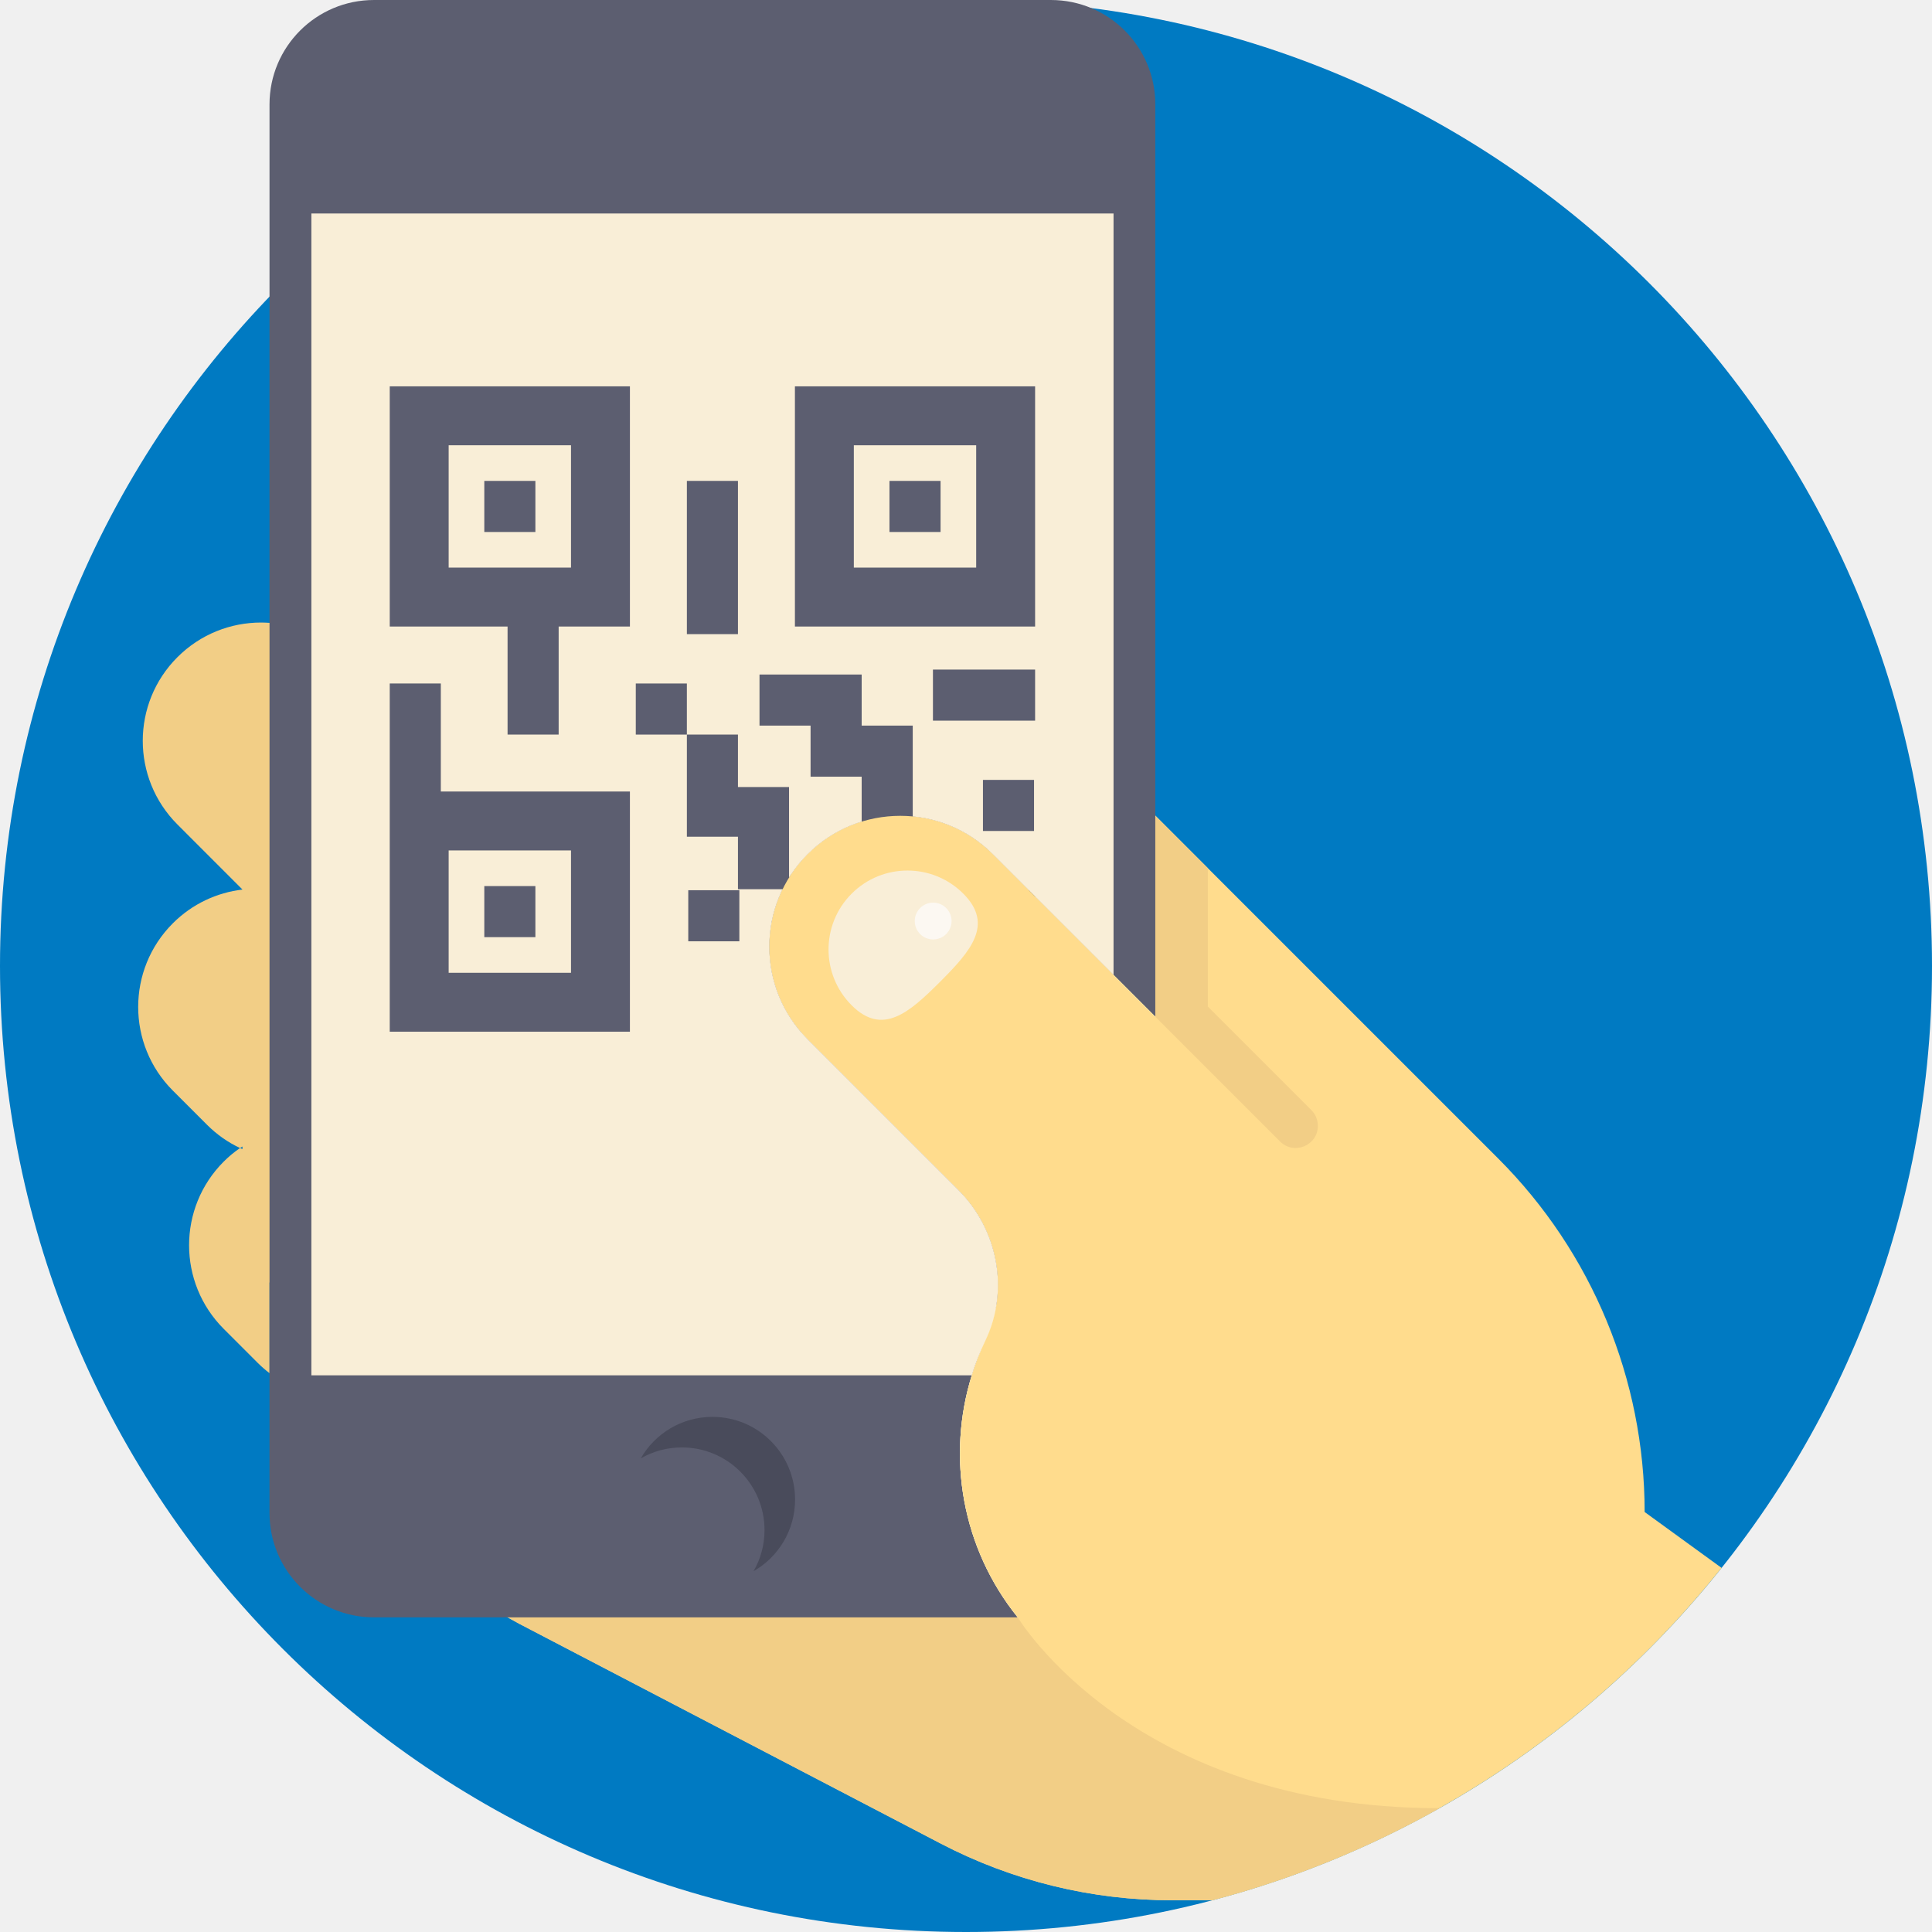
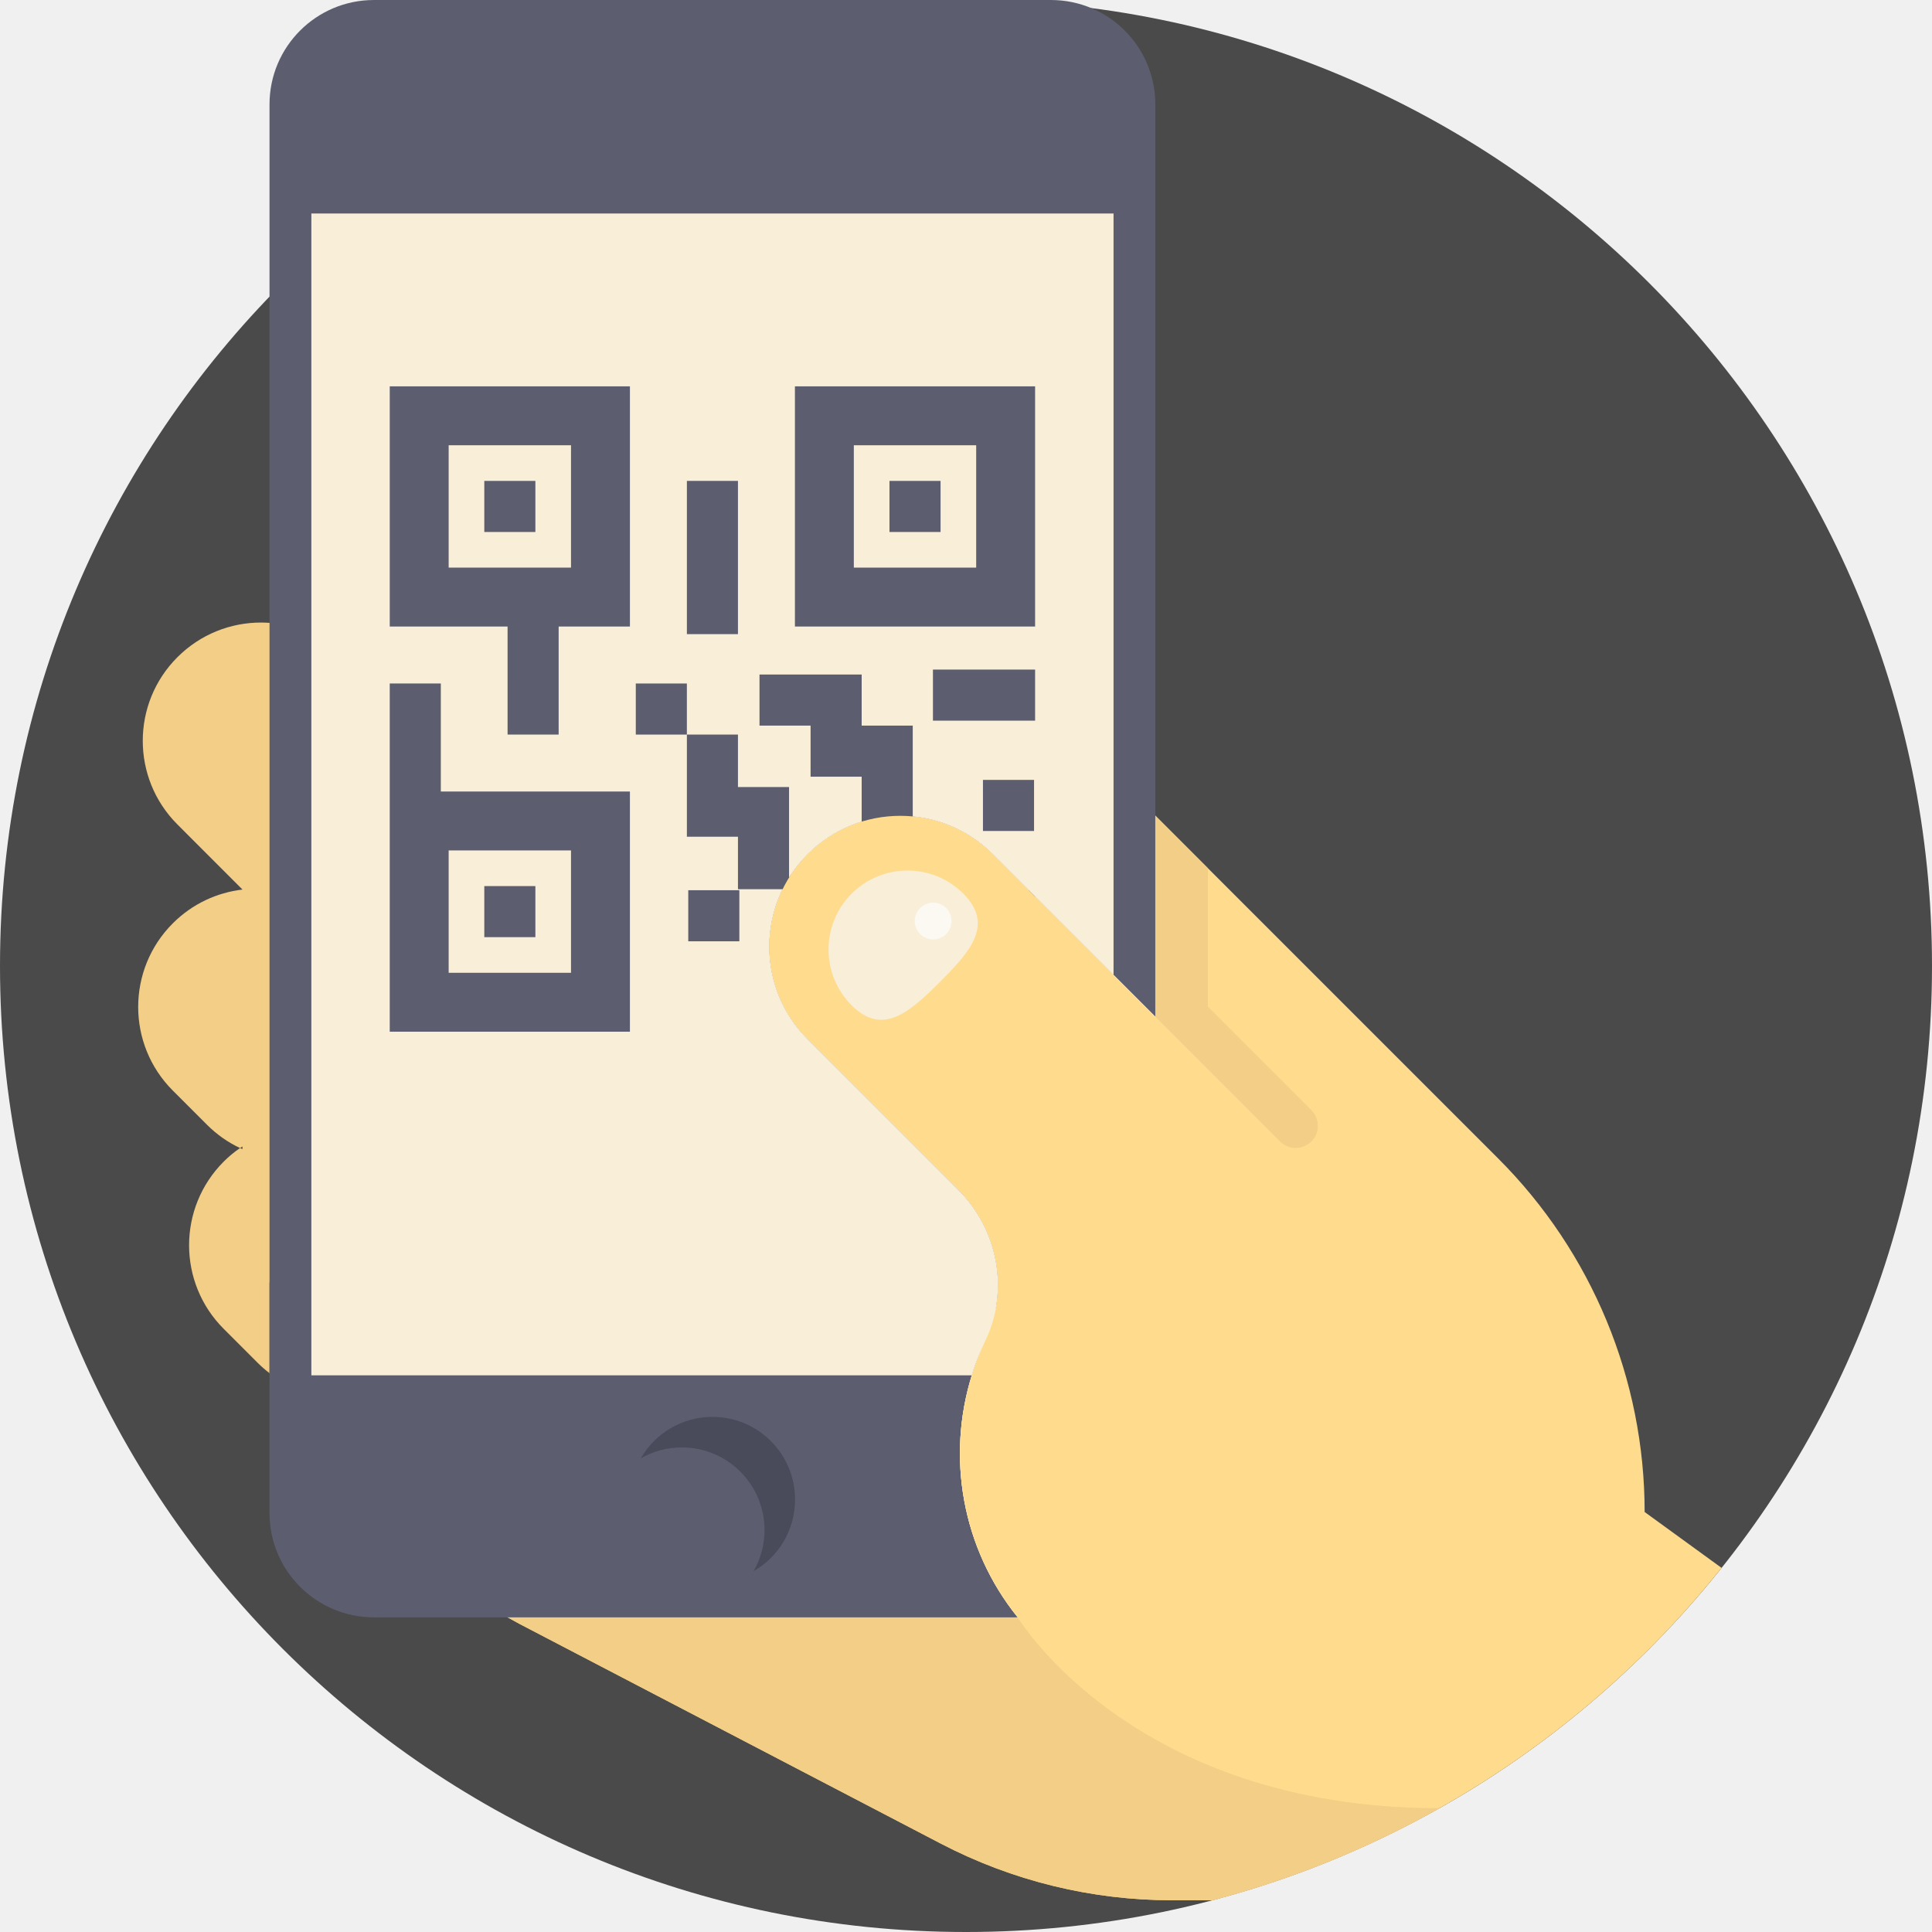
<svg xmlns="http://www.w3.org/2000/svg" version="1.1" id="Capa_1" x="0px" y="0px" viewBox="0 0 512 512" style="enable-background:new 0 0 512 512;" xml:space="preserve">
-   <circle style="fill:#007ac2;" cx="256" cy="256" r="256" />
+   <circle style="fill:#4a4a4a;" cx="256" cy="256" r="256" />
  <path style="fill:#FFDC8D;" d="M456.234,415.504c-20.522,25.736-45.902,47.428-74.762,63.687  c-18.725,10.553-38.902,18.808-60.155,24.398h-10.7c-21.337,0-42.339-5.141-61.252-14.994l-111.731-58.264l-24.607-13.531  l-26.823-14.754l135.314-6.269c15.287,0,11.494-37.491,11.494-52.767l73.153-126.872l90.885,90.885  c12.413,12.413,22.121,27.052,28.714,42.977c6.593,15.924,10.083,33.134,10.083,50.698L456.234,415.504z" />
  <g>
    <path style="fill:#F2CE86;" d="M381.471,479.19c-18.725,10.553-38.902,18.808-60.155,24.398h-10.7   c-21.337,0-42.339-5.141-61.252-14.994l-111.731-58.264l-24.607-13.531l156.682,11.818c0,0,30.313,50.573,111.741,50.573   C381.461,479.19,381.461,479.19,381.471,479.19z" />
    <path style="fill:#F2CE86;" d="M86.727,165.064H71.428c-0.757-0.047-1.513-0.084-2.258-0.084c-8.023,0-16.033,3.063-22.158,9.188   c-12.238,12.237-12.238,32.077,0,44.315l17.246,17.258c-6.749,0.793-13.283,3.771-18.459,8.947   c-12.238,12.238-12.238,32.09,0,44.328l9.055,9.055c2.619,2.619,5.585,4.684,8.768,6.173c0.208-0.147,0.425-0.274,0.636-0.414   v0.689c-0.211-0.094-0.427-0.176-0.636-0.275c-1.526,1.032-2.979,2.234-4.335,3.591c-12.238,12.249-12.238,32.09,0,44.328   l9.055,9.056c0.985,0.973,2.018,1.872,3.087,2.69v-24.035h15.298V165.064z" />
  </g>
  <path style="fill:#5C5E70;" d="M278.504,0.001H99.105c-15.287,0-27.681,12.379-27.681,27.667v373.293  c0,15.273,12.395,27.653,27.681,27.653h170.604c-14.837-18.379-18.888-42.559-12.181-64.129l37.562-106.122l11.081,11.081V27.668  C306.17,12.38,293.791,0.001,278.504,0.001" />
  <path style="fill:#F9EED7;" d="M214.047,226.367c-6.781,6.771-10.167,15.632-10.167,24.513c0,8.882,3.385,17.753,10.167,24.534  l39.936,39.936c10.491,10.491,13.563,26.488,7.178,39.863c-1.442,3.009-2.654,6.123-3.636,9.268H82.516v-307.9H295.1v201.791  l-32.005-32.005C249.553,212.814,227.589,212.814,214.047,226.367z" />
  <path style="fill:#494B5B;" d="M210.704,397.396c0,8.129-4.42,15.224-11.003,18.986c1.849-3.208,2.905-6.917,2.905-10.888  c0-12.1-9.801-21.911-21.901-21.911c-3.971,0-7.69,1.055-10.898,2.915c3.762-6.583,10.867-11.013,18.996-11.013  C200.903,375.484,210.704,385.296,210.704,397.396z" />
  <path style="fill:#F2CE86;" d="M347.529,294.198l-27.44-27.44v-36.697l-13.919-13.92v53.299l33.058,33.058  c3.698,3.697,10.02,1.079,10.02-4.15C349.248,296.792,348.629,295.299,347.529,294.198z" />
  <path style="fill:#FFFFFF;" d="M260.776,273.413v-13.538h13.537v13.538H260.776 M209.749,249.459v-13.537h13.537v13.537v13.538  h-13.537V249.459 M247.239,249.459v-13.537h13.538v13.537H247.239 M241.886,216.36v3.009h-13.537v-1.633  c-5.235,1.609-10.164,4.485-14.307,8.627c-1.748,1.748-3.272,3.636-4.568,5.628v3.659h-2.076c-2.344,4.79-3.515,10.009-3.515,15.237  c0,8.875,3.387,17.751,10.16,24.525l39.944,39.943c10.485,10.484,13.559,26.482,7.17,39.861c-1.442,3.015-2.654,6.125-3.627,9.271  h-30.649v0.001h30.646c-6.705,21.57-2.654,45.749,12.181,64.129h5.878c16.812,0,30.456-13.566,30.582-30.348V269.443l-11.08-11.077  l-20.777-20.779v11.875h-13.537v-13.537h11.875l-9.561-9.561C257.167,220.433,249.627,217.098,241.886,216.36 M295.09,56.577  H179.866v0.003H295.09V56.577" />
  <g>
    <rect x="128.345" y="127.446" style="fill:#5C5E70;" width="13.537" height="13.538" />
    <rect x="128.345" y="234.82" style="fill:#5C5E70;" width="13.537" height="13.537" />
    <path style="fill:#5C5E70;" d="M210.662,102.385v63.652h63.651v-63.652H210.662z M258.7,150.424h-32.426v-32.426H258.7V150.424z" />
    <rect x="235.719" y="127.446" style="fill:#5C5E70;" width="13.538" height="13.537" />
    <polygon style="fill:#5C5E70;" points="195.567,208.204 195.567,194.668 182.031,194.668 182.031,208.204 182.031,221.741    195.567,221.741 195.567,222.112 195.567,235.649 209.105,235.649 209.105,222.112 209.105,208.574 195.567,208.574  " />
    <polygon style="fill:#5C5E70;" points="247.239,177.445 247.239,190.982 260.776,190.982 274.313,190.982 274.313,177.445    260.776,177.445  " />
    <rect x="182.397" y="235.917" style="fill:#5C5E70;" width="13.537" height="13.537" />
    <rect x="168.49" y="181.133" style="fill:#5C5E70;" width="13.538" height="13.538" />
    <rect x="260.493" y="206.681" style="fill:#5C5E70;" width="13.538" height="13.538" />
    <polygon style="fill:#5C5E70;" points="228.35,178.757 214.812,178.757 201.276,178.757 201.276,192.294 214.812,192.294    214.812,205.831 228.35,205.831 228.35,219.368 241.886,219.368 241.886,205.831 241.886,192.294 228.35,192.294  " />
    <path style="fill:#5C5E70;" d="M134.511,181.13v13.538h13.537V181.13v-15.094h18.889v-63.651h-63.651v63.652h31.226V181.13z    M118.898,117.997h32.426v32.426h-32.426V117.997z" />
    <path style="fill:#5C5E70;" d="M116.823,181.13h-13.538v28.631v5.77v57.882h63.651v-63.652h-50.114V181.13H116.823z    M118.898,225.373h32.426v32.426h-32.426V225.373z" />
    <polygon style="fill:#5C5E70;" points="195.567,154.516 195.567,140.979 195.567,127.442 182.031,127.442 182.031,140.979    182.031,154.516 182.031,168.053 195.567,168.053  " />
  </g>
  <path style="fill:#FFDC8D;" d="M295.097,258.368l-32.005-32.006c-13.535-13.546-35.5-13.546-49.048,0  c-6.773,6.774-10.161,15.637-10.161,24.524c0,8.875,3.387,17.75,10.161,24.524l39.944,39.944  c10.485,10.484,13.559,26.481,7.17,39.86c-1.441,3.015-2.654,6.125-3.627,9.271c-6.713,21.57-2.654,45.745,12.178,64.132  l13.457,14.703c15.288,0,40.751-19.205,40.751-34.482L306.17,269.44L295.097,258.368z" />
  <path style="fill:#F9EED7;" d="M255.284,236.829c-8.17-8.17-21.416-8.17-29.586,0c-8.17,8.17-8.17,21.416,0,29.586  s15.225,1.978,23.395-6.192C257.262,252.054,263.454,244.999,255.284,236.829z" />
  <circle style="fill:#FCF8F2;" cx="247.296" cy="244.088" r="4.877" />
  <g>
</g>
  <g>
</g>
  <g>
</g>
  <g>
</g>
  <g>
</g>
  <g>
</g>
  <g>
</g>
  <g>
</g>
  <g>
</g>
  <g>
</g>
  <g>
</g>
  <g>
</g>
  <g>
</g>
  <g>
</g>
  <g>
</g>
</svg>
